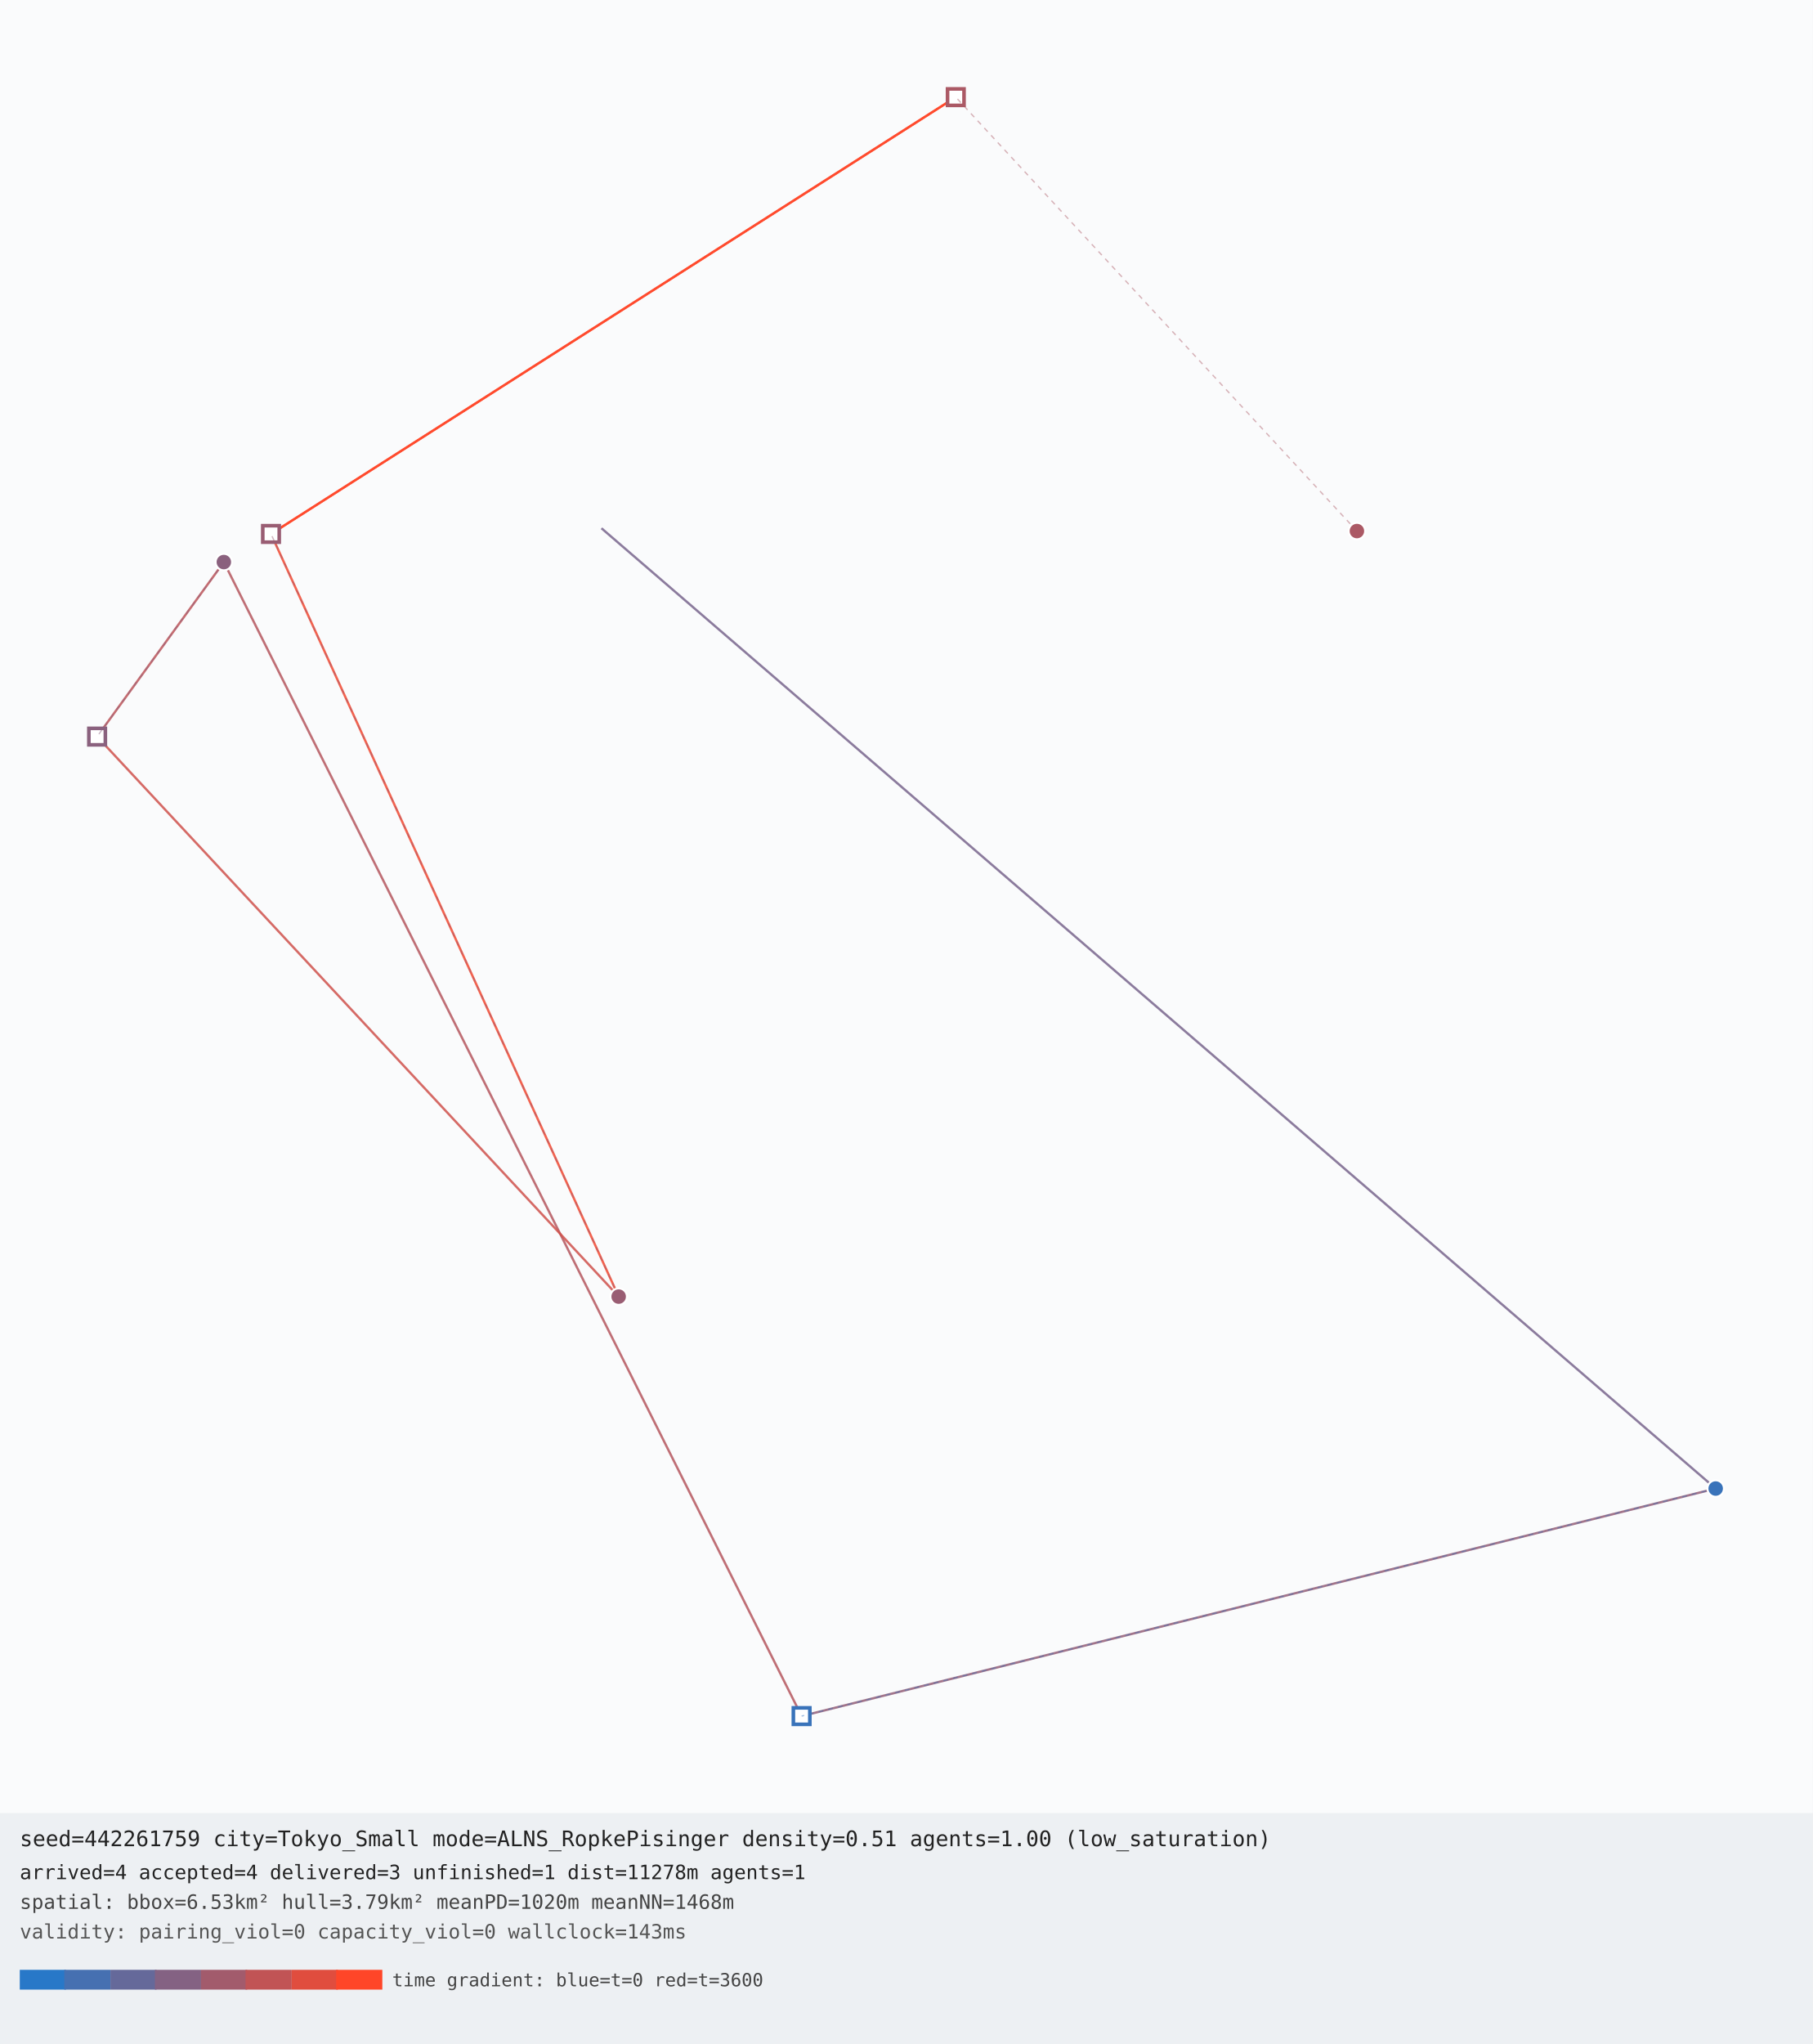
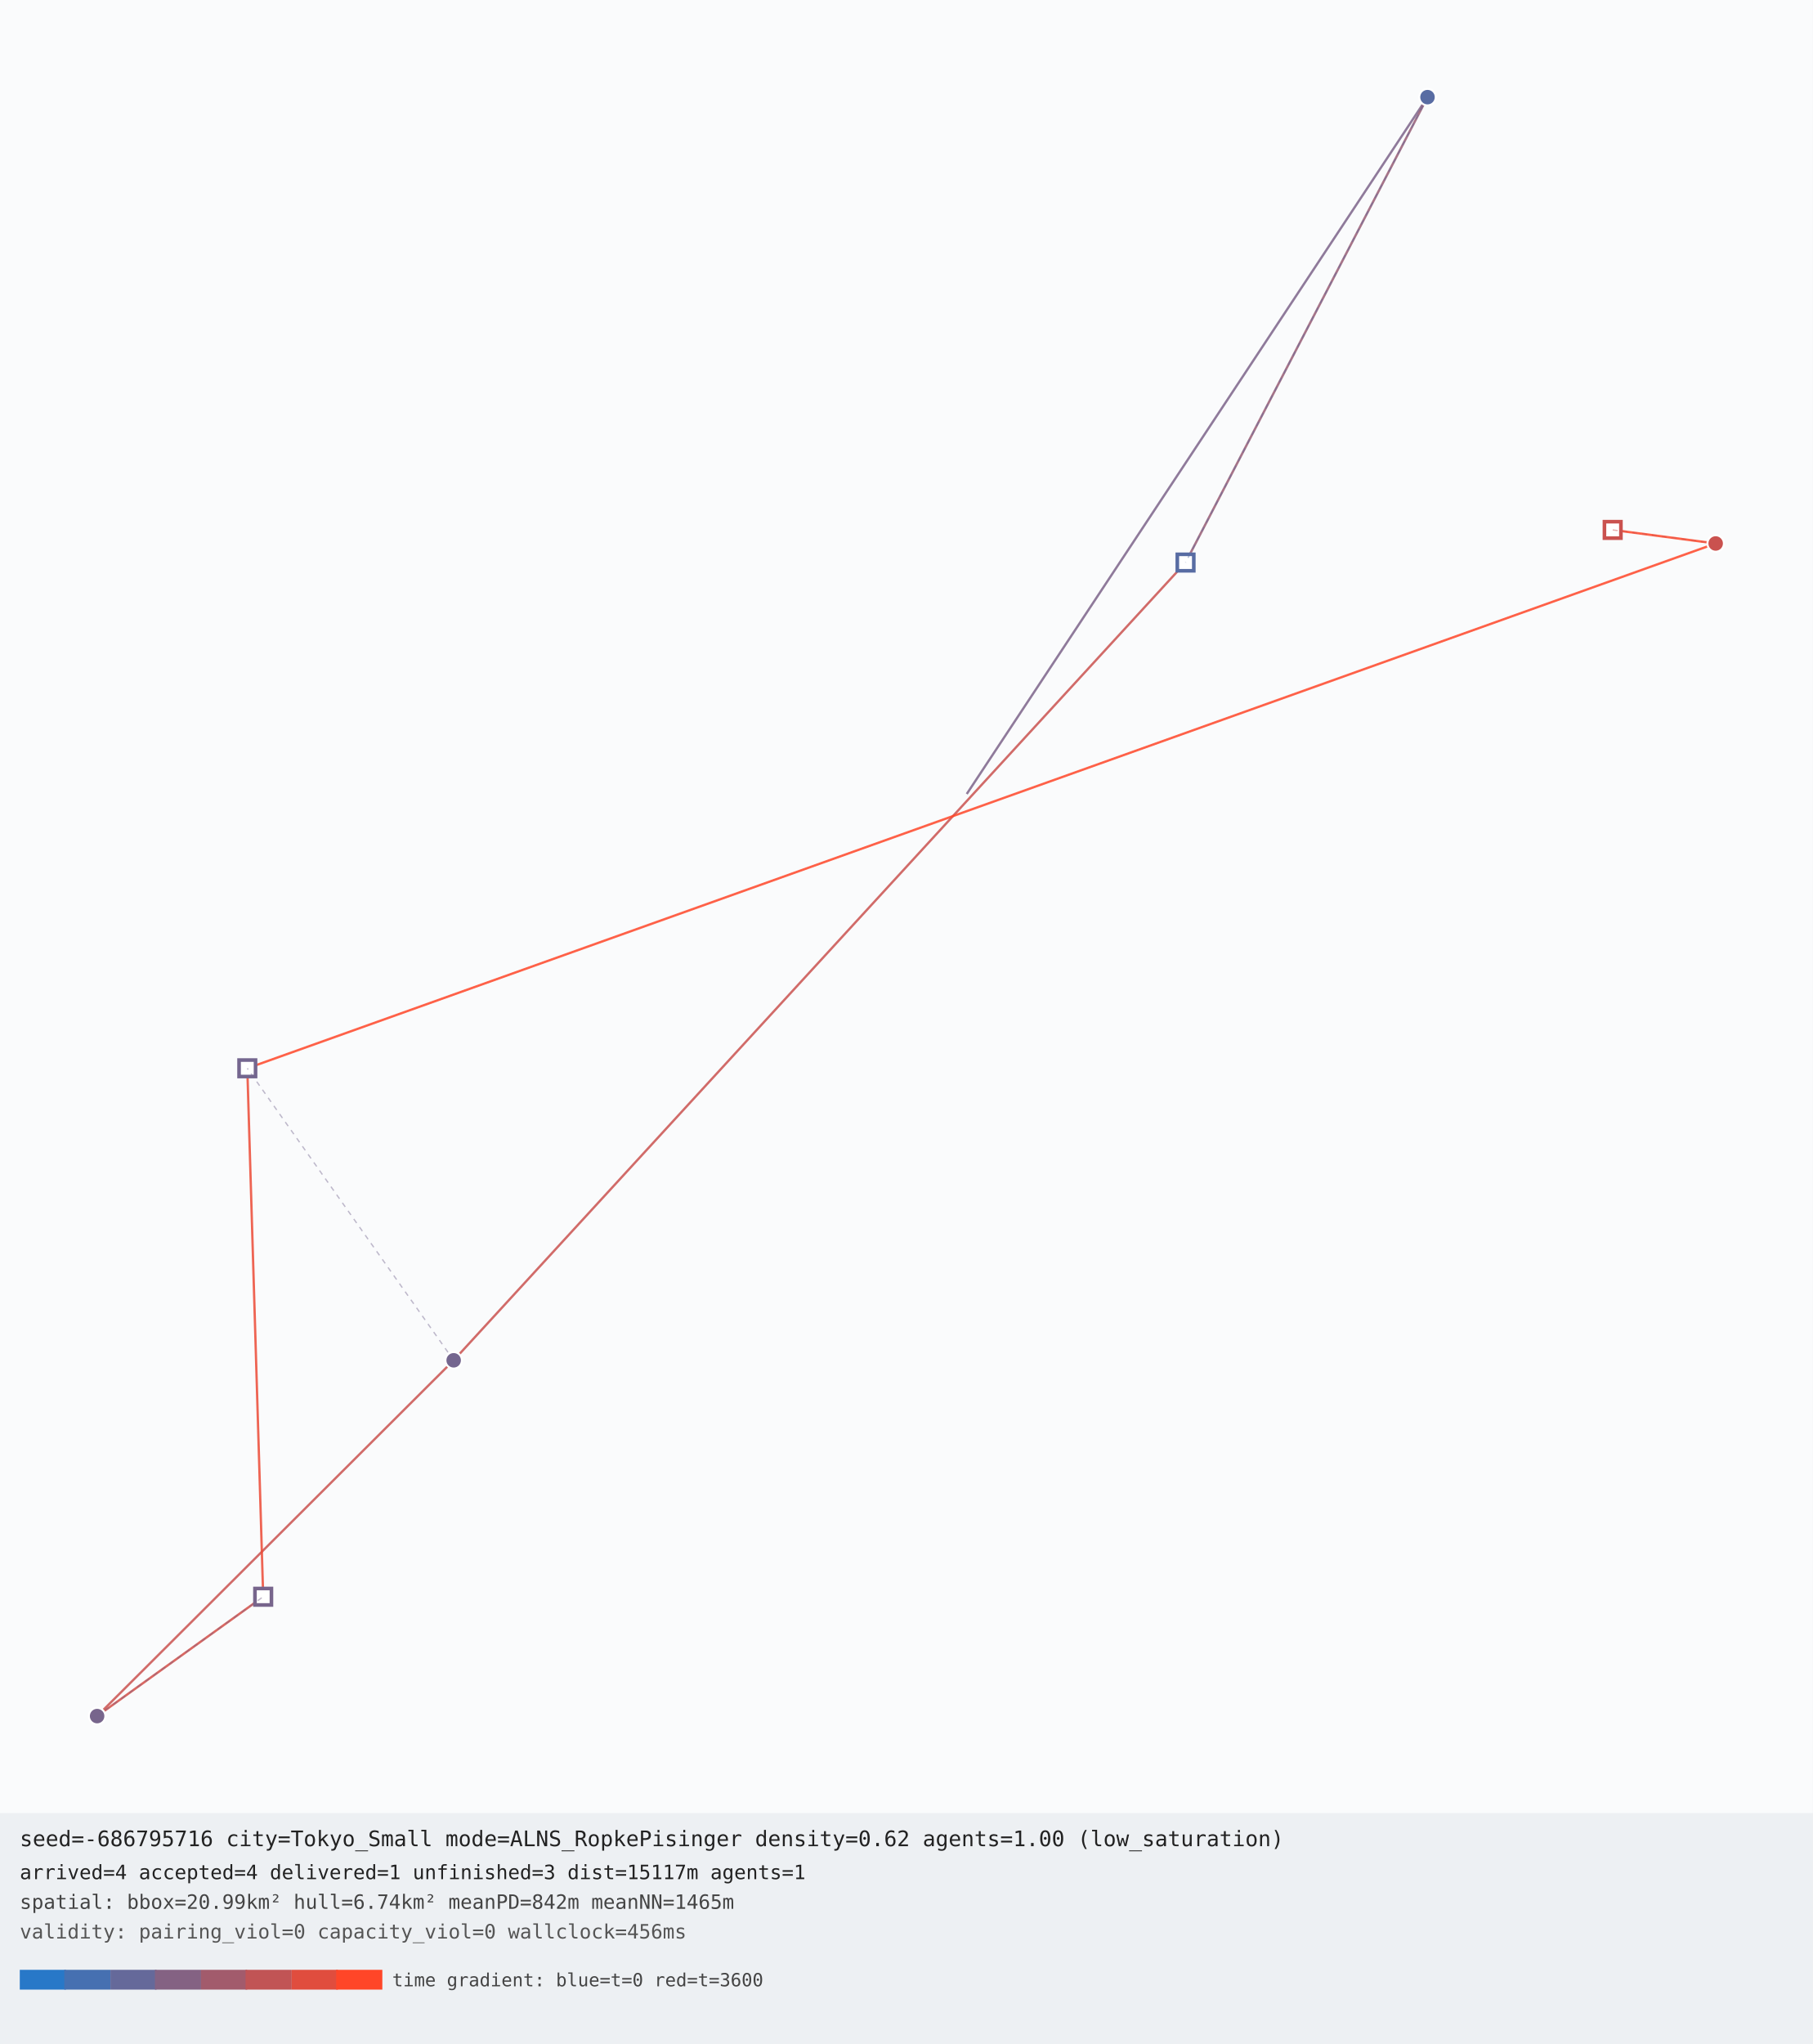
<svg xmlns="http://www.w3.org/2000/svg" width="1100" height="1240">
  <rect width="1100" height="1100" fill="#fafbfc" />
-   <line x1="364.962" y1="320.466" x2="1041.07" y2="903.032" stroke="rgb(120,101,140)" stroke-width="1.4" opacity="0.85" />
-   <line x1="1041.07" y1="903.032" x2="486.413" y2="1041.07" stroke="rgb(147,94,119)" stroke-width="1.4" opacity="0.85" />
-   <line x1="486.413" y1="1041.07" x2="135.833" y2="340.98" stroke="rgb(181,87,94)" stroke-width="1.4" opacity="0.85" />
-   <line x1="135.833" y1="340.98" x2="58.929" y2="446.858" stroke="rgb(188,85,89)" stroke-width="1.4" opacity="0.85" />
-   <line x1="58.929" y1="446.858" x2="375.405" y2="786.587" stroke="rgb(207,81,75)" stroke-width="1.4" opacity="0.85" />
-   <line x1="375.405" y1="786.587" x2="164.446" y2="323.914" stroke="rgb(241,73,49)" stroke-width="1.4" opacity="0.85" />
-   <line x1="164.446" y1="323.914" x2="579.968" y2="58.929" stroke="rgb(255,70,40)" stroke-width="1.4" opacity="0.85" />
-   <line x1="579.968" y1="58.929" x2="164.446" y2="323.914" stroke="rgb(255,70,40)" stroke-width="1.4" opacity="0.85" />
-   <circle cx="1041.07" cy="903.032" r="5" fill="rgb(57,115,186)" stroke="white" stroke-width="1.2" />
-   <rect x="481.413" y="1036.07" width="10" height="10" fill="white" stroke="rgb(57,115,186)" stroke-width="2.2" />
-   <line x1="1041.07" y1="903.032" x2="486.413" y2="1041.07" stroke="rgb(57,115,186)" stroke-width="0.8" stroke-dasharray="3,3" opacity="0.45" />
-   <circle cx="135.833" cy="340.98" r="5" fill="rgb(138,97,126)" stroke="white" stroke-width="1.2" />
-   <rect x="53.929" y="441.858" width="10" height="10" fill="white" stroke="rgb(138,97,126)" stroke-width="2.2" />
-   <line x1="135.833" y1="340.98" x2="58.929" y2="446.858" stroke="rgb(138,97,126)" stroke-width="0.8" stroke-dasharray="3,3" opacity="0.45" />
-   <circle cx="375.405" cy="786.587" r="5" fill="rgb(153,93,115)" stroke="white" stroke-width="1.2" />
-   <rect x="159.446" y="318.914" width="10" height="10" fill="white" stroke="rgb(153,93,115)" stroke-width="2.2" />
-   <line x1="375.405" y1="786.587" x2="164.446" y2="323.914" stroke="rgb(153,93,115)" stroke-width="0.8" stroke-dasharray="3,3" opacity="0.45" />
-   <circle cx="823.369" cy="322.167" r="5" fill="rgb(171,89,101)" stroke="white" stroke-width="1.2" />
-   <rect x="574.968" y="53.929" width="10" height="10" fill="white" stroke="rgb(171,89,101)" stroke-width="2.2" />
-   <line x1="823.369" y1="322.167" x2="579.968" y2="58.929" stroke="rgb(171,89,101)" stroke-width="0.8" stroke-dasharray="3,3" opacity="0.45" />
+   <line x1="586.629" y1="481.66" x2="866.206" y2="58.929" stroke="rgb(124,100,137)" stroke-width="1.4" opacity="0.85" />
+   <line x1="866.206" y1="58.929" x2="719.391" y2="341.274" stroke="rgb(152,93,116)" stroke-width="1.4" opacity="0.85" />
+   <line x1="719.391" y1="341.274" x2="275.283" y2="825.237" stroke="rgb(202,82,79)" stroke-width="1.4" opacity="0.85" />
+   <line x1="275.283" y1="825.237" x2="58.929" y2="1041.07" stroke="rgb(202,82,79)" stroke-width="1.4" opacity="0.85" />
+   <line x1="58.929" y1="1041.07" x2="159.709" y2="968.663" stroke="rgb(212,79,71)" stroke-width="1.4" opacity="0.85" />
+   <line x1="159.709" y1="968.663" x2="150.062" y2="648.078" stroke="rgb(236,74,53)" stroke-width="1.4" opacity="0.85" />
+   <line x1="150.062" y1="648.078" x2="1041.07" y2="329.704" stroke="rgb(255,70,40)" stroke-width="1.4" opacity="0.85" />
+   <line x1="1041.07" y1="329.704" x2="978.572" y2="321.476" stroke="rgb(255,70,40)" stroke-width="1.4" opacity="0.85" />
+   <circle cx="866.206" cy="58.929" r="5" fill="rgb(88,108,163)" stroke="white" stroke-width="1.2" />
+   <rect x="714.391" y="336.274" width="10" height="10" fill="white" stroke="rgb(88,108,163)" stroke-width="2.2" />
+   <line x1="866.206" y1="58.929" x2="719.391" y2="341.274" stroke="rgb(88,108,163)" stroke-width="0.8" stroke-dasharray="3,3" opacity="0.45" />
+   <circle cx="275.283" cy="825.237" r="5" fill="rgb(116,102,143)" stroke="white" stroke-width="1.2" />
+   <rect x="145.062" y="643.078" width="10" height="10" fill="white" stroke="rgb(116,102,143)" stroke-width="2.2" />
+   <line x1="275.283" y1="825.237" x2="150.062" y2="648.078" stroke="rgb(116,102,143)" stroke-width="0.8" stroke-dasharray="3,3" opacity="0.45" />
+   <circle cx="58.929" cy="1041.07" r="5" fill="rgb(119,101,140)" stroke="white" stroke-width="1.2" />
+   <rect x="154.709" y="963.663" width="10" height="10" fill="white" stroke="rgb(119,101,140)" stroke-width="2.2" />
+   <line x1="58.929" y1="1041.07" x2="159.709" y2="968.663" stroke="rgb(119,101,140)" stroke-width="0.8" stroke-dasharray="3,3" opacity="0.45" />
+   <circle cx="1041.07" cy="329.704" r="5" fill="rgb(202,82,79)" stroke="white" stroke-width="1.2" />
+   <rect x="973.572" y="316.476" width="10" height="10" fill="white" stroke="rgb(202,82,79)" stroke-width="2.2" />
+   <line x1="1041.07" y1="329.704" x2="978.572" y2="321.476" stroke="rgb(202,82,79)" stroke-width="0.8" stroke-dasharray="3,3" opacity="0.45" />
  <rect y="1100" width="1100" height="140" fill="#edf0f3" />
-   <text x="12" y="1120" font-family="monospace" font-size="13" fill="#222">seed=442261759  city=Tokyo_Small  mode=ALNS_RopkePisinger  density=0.51  agents=1.00  (low_saturation)</text>
-   <text x="12" y="1140" font-family="monospace" font-size="12" fill="#222">arrived=4 accepted=4 delivered=3 unfinished=1 dist=11278m agents=1</text>
-   <text x="12" y="1158" font-family="monospace" font-size="12" fill="#444">spatial: bbox=6.53km² hull=3.79km² meanPD=1020m meanNN=1468m</text>
-   <text x="12" y="1176" font-family="monospace" font-size="12" fill="#555">validity: pairing_viol=0 capacity_viol=0 wallclock=143ms</text>
+   <text x="12" y="1120" font-family="monospace" font-size="13" fill="#222">seed=-686795716  city=Tokyo_Small  mode=ALNS_RopkePisinger  density=0.62  agents=1.00  (low_saturation)</text>
+   <text x="12" y="1140" font-family="monospace" font-size="12" fill="#222">arrived=4 accepted=4 delivered=1 unfinished=3 dist=15117m agents=1</text>
+   <text x="12" y="1158" font-family="monospace" font-size="12" fill="#444">spatial: bbox=20.99km² hull=6.74km² meanPD=842m meanNN=1465m</text>
+   <text x="12" y="1176" font-family="monospace" font-size="12" fill="#555">validity: pairing_viol=0 capacity_viol=0 wallclock=456ms</text>
  <rect x="12" y="1195" width="28" height="12" fill="rgb(40,120,200)" />
  <rect x="39" y="1195" width="28" height="12" fill="rgb(70,112,177)" />
  <rect x="67" y="1195" width="28" height="12" fill="rgb(101,105,154)" />
  <rect x="94" y="1195" width="28" height="12" fill="rgb(132,98,131)" />
  <rect x="122" y="1195" width="28" height="12" fill="rgb(162,91,108)" />
  <rect x="149" y="1195" width="28" height="12" fill="rgb(193,84,85)" />
  <rect x="177" y="1195" width="28" height="12" fill="rgb(224,77,62)" />
  <rect x="204" y="1195" width="28" height="12" fill="rgb(255,70,40)" />
  <text x="238" y="1205" font-family="monospace" font-size="11" fill="#444">time gradient: blue=t=0  red=t=3600</text>
</svg>
